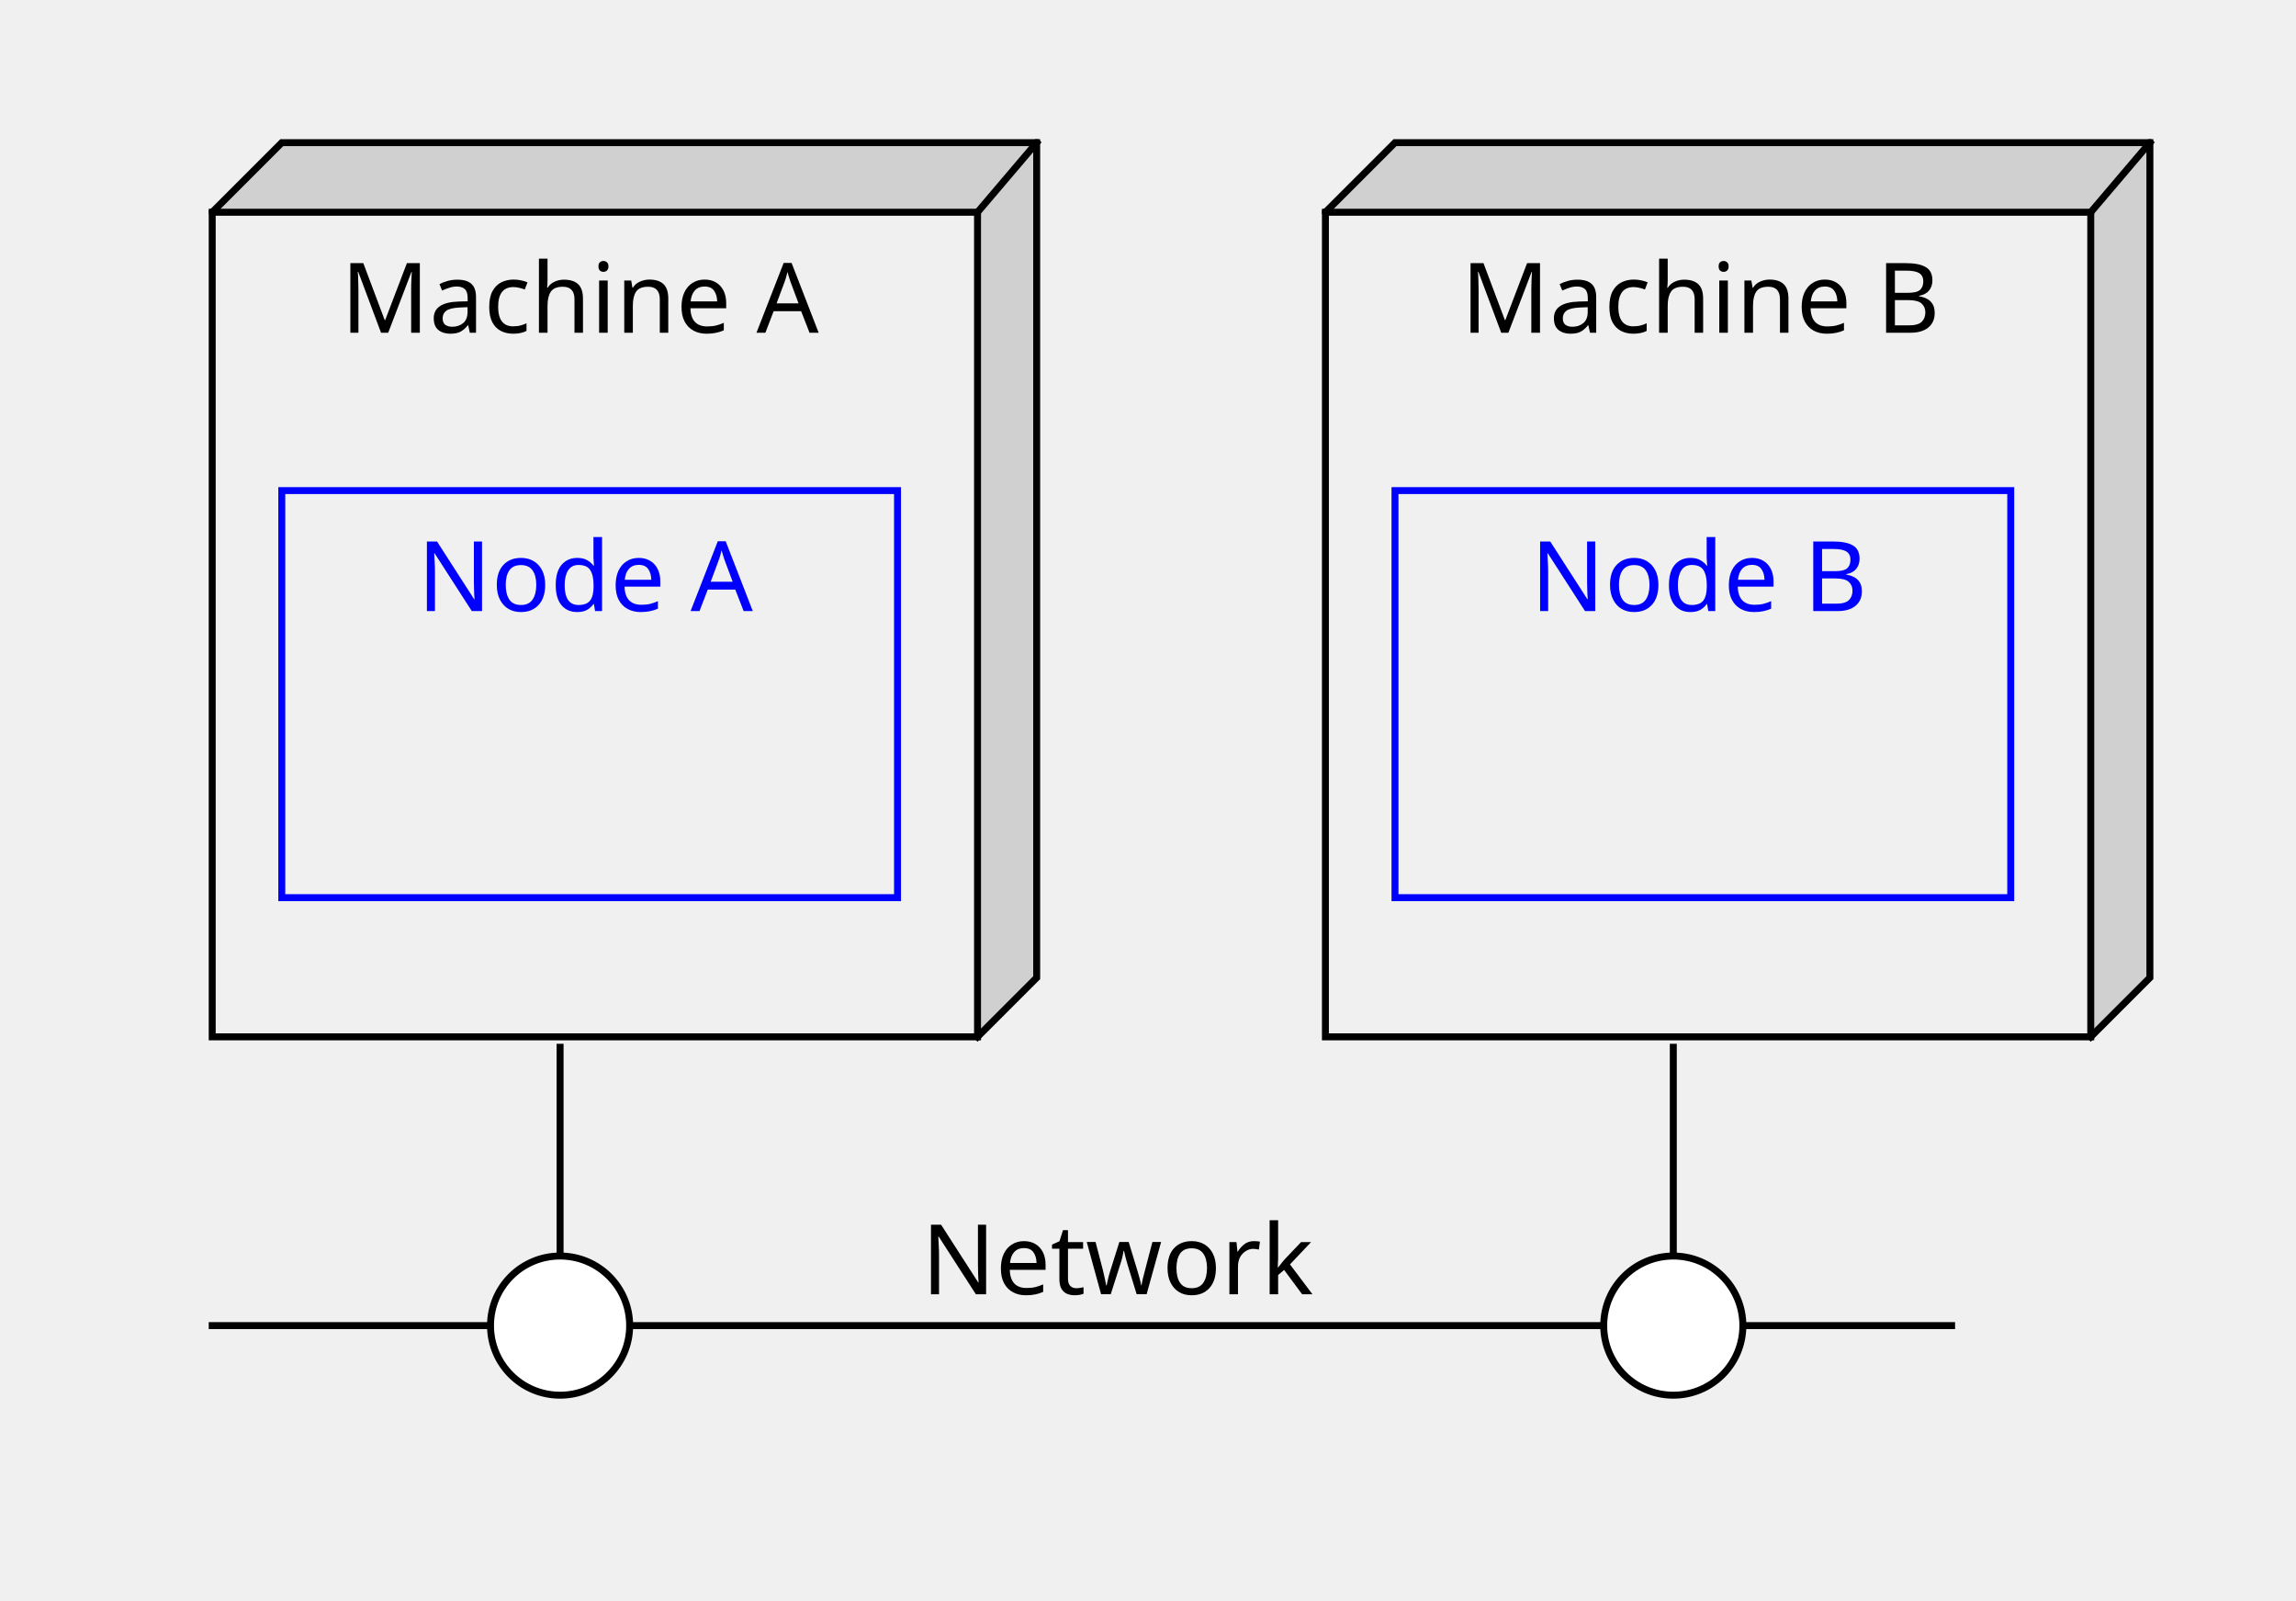
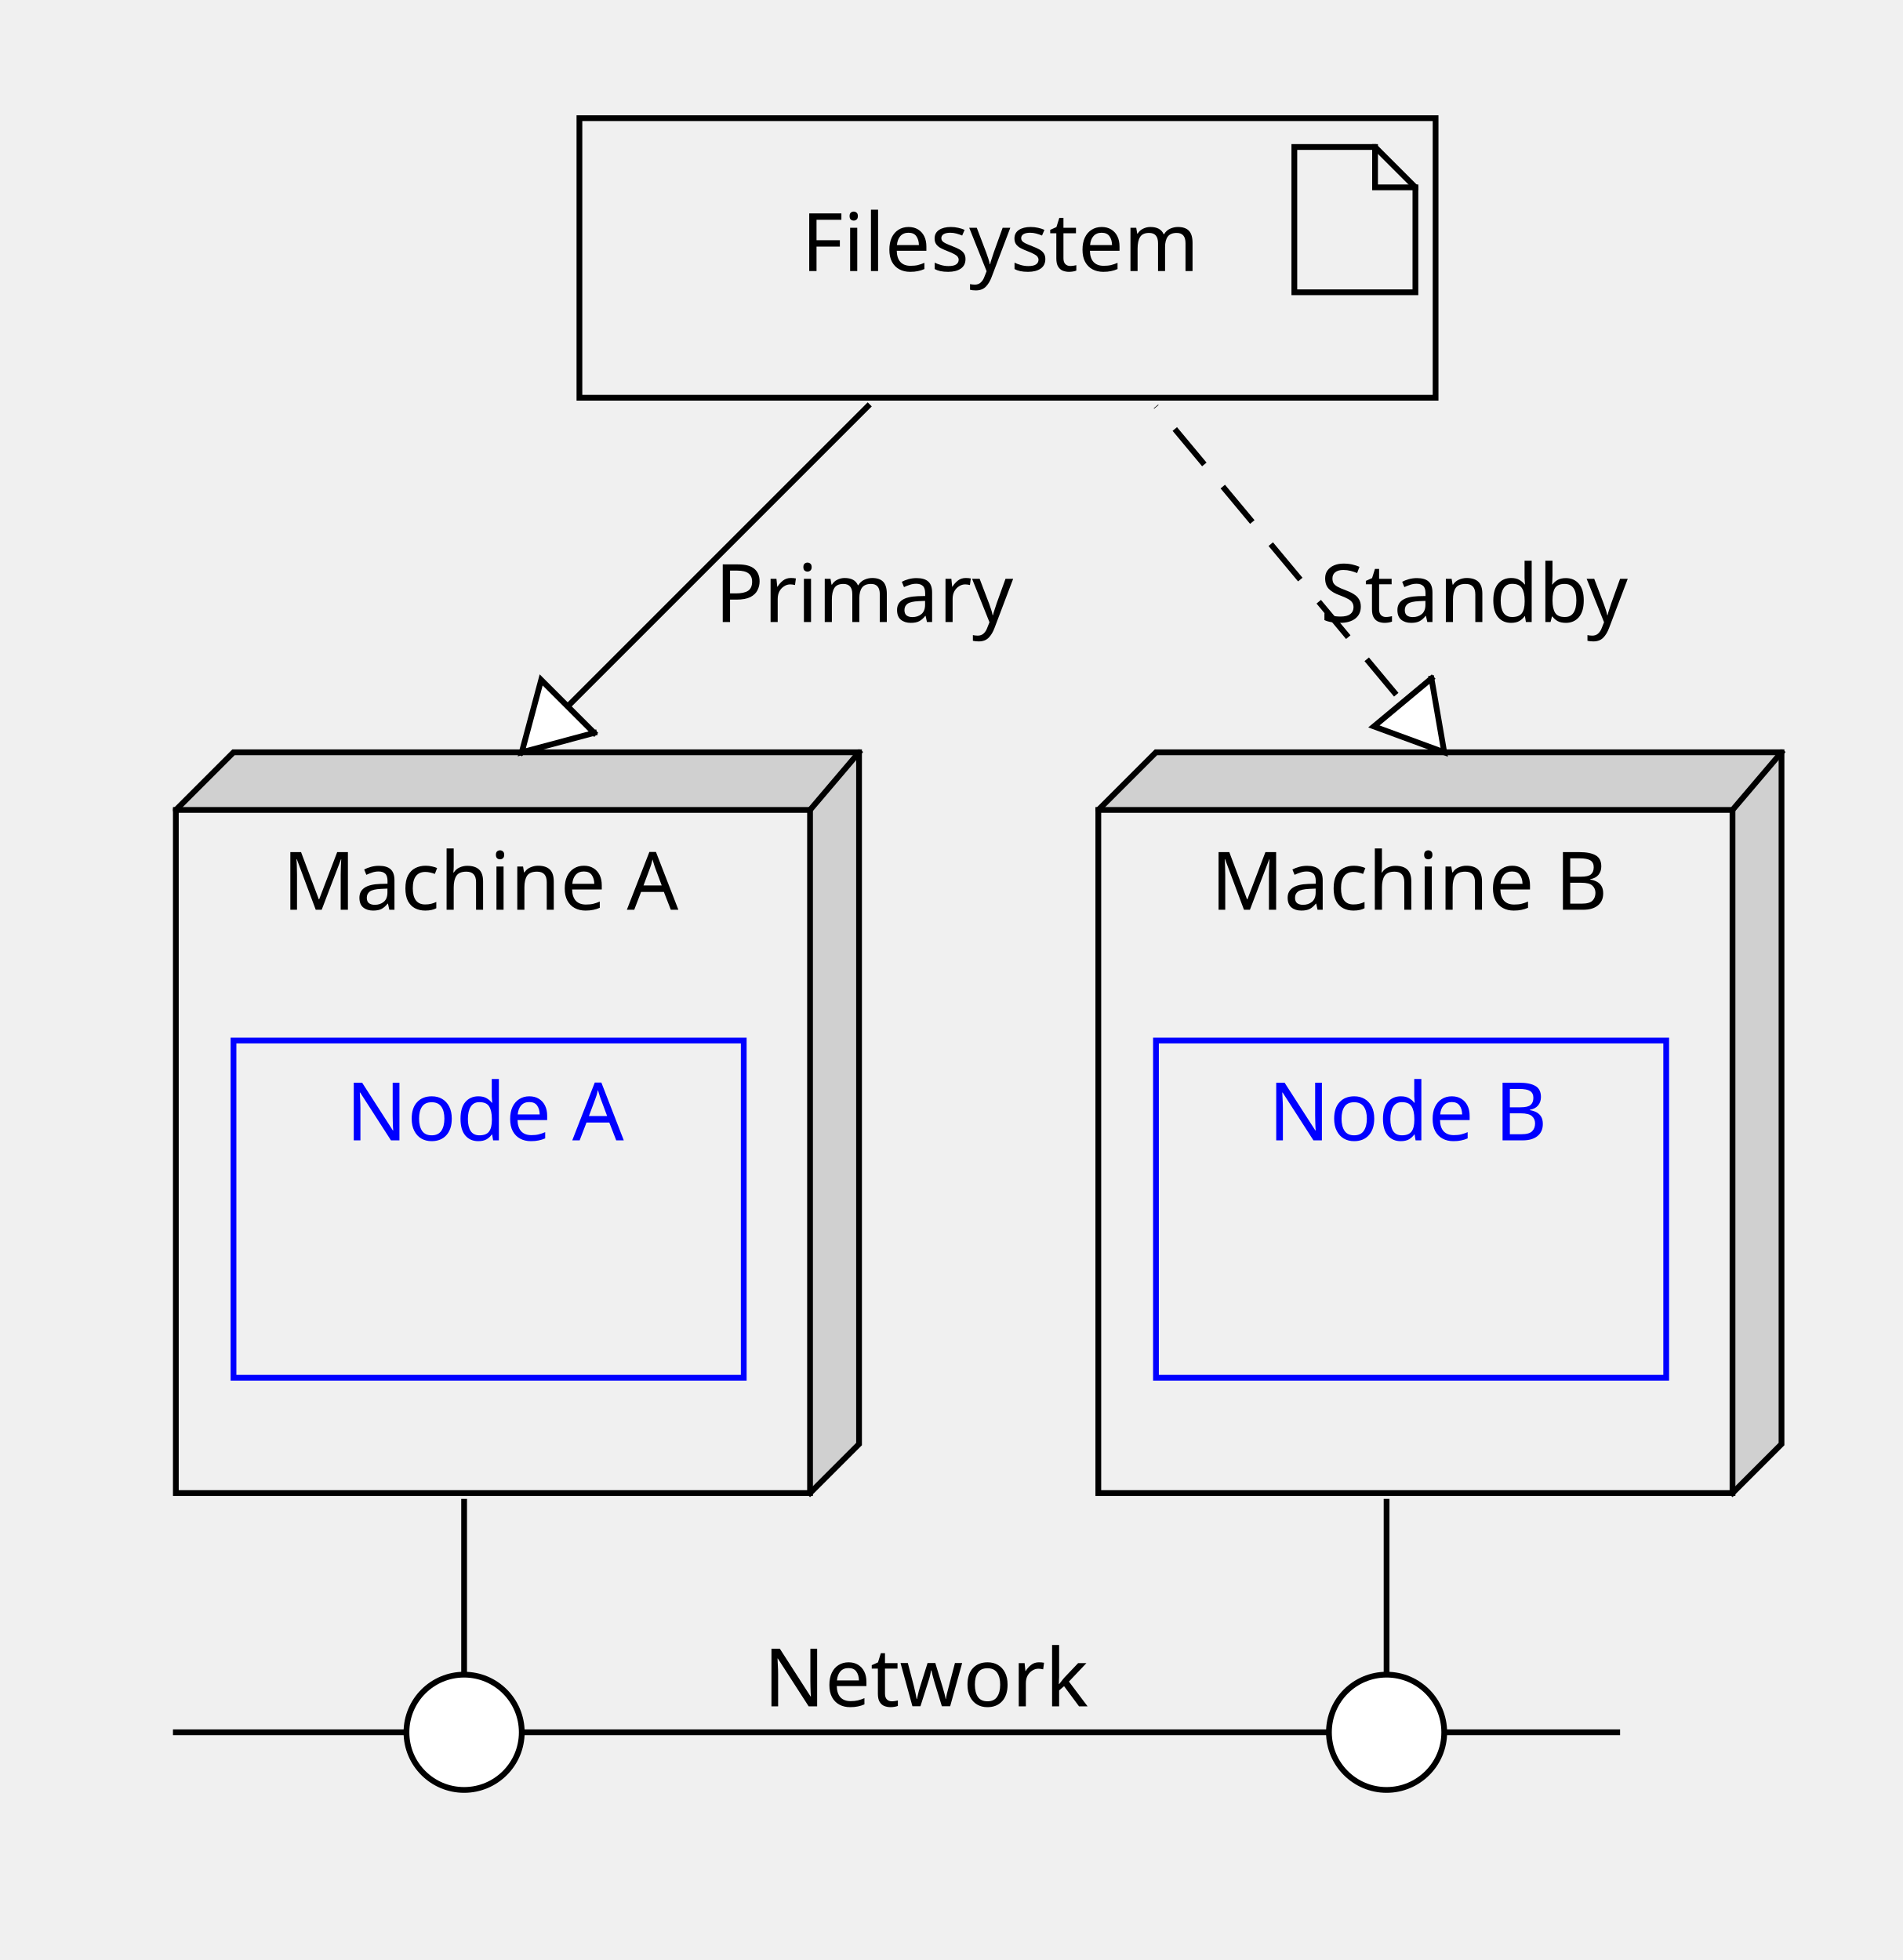
- <svg xmlns="http://www.w3.org/2000/svg" fill-opacity="1" color-rendering="auto" color-interpolation="auto" text-rendering="auto" stroke="black" stroke-linecap="square" width="330" stroke-miterlimit="10" shape-rendering="auto" stroke-opacity="1" fill="black" stroke-dasharray="none" font-weight="normal" stroke-width="1" viewBox="130 140 330 230" height="230" font-family="'Dialog'" font-style="normal" stroke-linejoin="miter" font-size="12" stroke-dashoffset="0" image-rendering="auto">
+ <svg xmlns="http://www.w3.org/2000/svg" fill-opacity="1" color-rendering="auto" color-interpolation="auto" text-rendering="auto" stroke="black" stroke-linecap="square" width="330" stroke-miterlimit="10" shape-rendering="auto" stroke-opacity="1" fill="black" stroke-dasharray="none" font-weight="normal" stroke-width="1" viewBox="130 30 330 340" height="340" font-family="'Dialog'" font-style="normal" stroke-linejoin="miter" font-size="12" stroke-dashoffset="0" image-rendering="auto">
  <defs id="genericDefs" />
  <g>
    <defs id="defs1">
      <clipPath clipPathUnits="userSpaceOnUse" id="clipPath1">
        <path d="M0 0 L2147483647 0 L2147483647 2147483647 L0 2147483647 L0 0 Z" />
      </clipPath>
      <clipPath clipPathUnits="userSpaceOnUse" id="clipPath2">
+         <path d="M0 0 L0 50 L150 50 L150 0 Z" />
+       </clipPath>
+       <clipPath clipPathUnits="userSpaceOnUse" id="clipPath3">
        <path d="M0 0 L0 60 L90 60 L90 0 Z" />
      </clipPath>
-       <clipPath clipPathUnits="userSpaceOnUse" id="clipPath3">
+       <clipPath clipPathUnits="userSpaceOnUse" id="clipPath4">
        <path d="M0 0 L0 130 L120 130 L120 0 Z" />
      </clipPath>
-       <clipPath clipPathUnits="userSpaceOnUse" id="clipPath4">
+       <clipPath clipPathUnits="userSpaceOnUse" id="clipPath5">
+         <path d="M0 0 L0 90 L110 90 L110 0 Z" />
+       </clipPath>
+       <clipPath clipPathUnits="userSpaceOnUse" id="clipPath6">
        <path d="M0 0 L0 40 L70 40 L70 0 Z" />
      </clipPath>
-       <clipPath clipPathUnits="userSpaceOnUse" id="clipPath5">
+       <clipPath clipPathUnits="userSpaceOnUse" id="clipPath7">
        <path d="M0 0 L0 40 L60 40 L60 0 Z" />
      </clipPath>
-       <clipPath clipPathUnits="userSpaceOnUse" id="clipPath6">
+       <clipPath clipPathUnits="userSpaceOnUse" id="clipPath8">
        <path d="M0 0 L0 60 L30 60 L30 0 Z" />
      </clipPath>
-       <clipPath clipPathUnits="userSpaceOnUse" id="clipPath7">
+       <clipPath clipPathUnits="userSpaceOnUse" id="clipPath9">
        <path d="M0 0 L0 40 L190 40 L190 0 Z" />
      </clipPath>
    </defs>
+     <g fill="rgb(255,255,255)" fill-opacity="0" transform="translate(230,50)" stroke-opacity="0" stroke="rgb(255,255,255)">
+       <path d="M124.5 5.5 L138.5 5.5 L145.5 12.5 L145.5 30.7 L124.5 30.7 L124.5 5.5" stroke="none" clip-path="url(#clipPath2)" />
+     </g>
+     <g transform="translate(230,50)">
+       <path fill="none" d="M124.5 5.5 L138.5 5.5 L145.5 12.5 L145.5 30.7 L124.5 30.7 L124.5 5.5" clip-path="url(#clipPath2)" />
+       <path fill="none" d="M138.5 5.5 L138.5 12.5 L145.5 12.5" clip-path="url(#clipPath2)" />
+     </g>
+     <g fill="rgb(255,255,255)" fill-opacity="0" transform="translate(230,50)" stroke-opacity="0" stroke="rgb(255,255,255)">
+       <rect x="0.5" width="148.5" height="48.5" y="0.5" clip-path="url(#clipPath2)" stroke="none" />
+     </g>
+     <g transform="translate(230,50)">
+       <rect fill="none" x="0.5" width="148.5" height="48.5" y="0.5" clip-path="url(#clipPath2)" />
+       <text x="39" font-size="14" y="27.017" clip-path="url(#clipPath2)" font-family="sans-serif" stroke="none" xml:space="preserve">Filesystem</text>
+     </g>
    <g fill="rgb(255,255,255)" fill-opacity="0" transform="translate(330,210)" stroke-opacity="0" stroke="rgb(255,255,255)">
-       <rect x="0.5" width="88.5" height="58.5" y="0.5" clip-path="url(#clipPath2)" stroke="none" />
+       <rect x="0.5" width="88.5" height="58.5" y="0.5" clip-path="url(#clipPath3)" stroke="none" />
    </g>
    <g fill="blue" transform="translate(330,210)" stroke="blue">
-       <rect fill="none" x="0.5" width="88.5" height="58.5" y="0.5" clip-path="url(#clipPath2)" />
-       <text x="20" font-size="14" y="17.817" clip-path="url(#clipPath2)" font-family="sans-serif" stroke="none" xml:space="preserve">Node B</text>
+       <rect fill="none" x="0.5" width="88.5" height="58.5" y="0.5" clip-path="url(#clipPath3)" />
+       <text x="20" font-size="14" y="17.817" clip-path="url(#clipPath3)" font-family="sans-serif" stroke="none" xml:space="preserve">Node B</text>
    </g>
    <g fill="rgb(175,175,175)" fill-opacity="0.49" transform="translate(320,160)" stroke-opacity="0.49" stroke="rgb(175,175,175)">
-       <path d="M0.5 10.5 L10.5 0.5 L119 0.5 L119 120.5 L110.5 129 L110.5 10.5 L0.5 10.5" stroke="none" clip-path="url(#clipPath3)" />
+       <path d="M0.5 10.5 L10.5 0.5 L119 0.5 L119 120.5 L110.5 129 L110.5 10.5 L0.5 10.5" stroke="none" clip-path="url(#clipPath4)" />
    </g>
    <g fill="rgb(255,255,255)" fill-opacity="0" transform="translate(320,160)" stroke-opacity="0" stroke="rgb(255,255,255)">
-       <path fill="none" d="M0.5 10.5 L10.5 0.5 L119 0.5 L119 120.5 L110.5 129 L110.5 10.5 L0.5 10.5" clip-path="url(#clipPath3)" />
+       <path fill="none" d="M0.5 10.5 L10.5 0.5 L119 0.5 L119 120.5 L110.5 129 L110.5 10.5 L0.5 10.5" clip-path="url(#clipPath4)" />
    </g>
    <g transform="translate(320,160)">
-       <path fill="none" d="M0.5 10.5 L10.5 0.5 L119 0.5 L119 120.5 L110.5 129" clip-path="url(#clipPath3)" />
-       <path fill="none" d="M110.5 10.5 L119 0.5" clip-path="url(#clipPath3)" />
+       <path fill="none" d="M0.5 10.5 L10.5 0.5 L119 0.5 L119 120.5 L110.5 129" clip-path="url(#clipPath4)" />
+       <path fill="none" d="M110.5 10.5 L119 0.5" clip-path="url(#clipPath4)" />
    </g>
    <g fill="rgb(255,255,255)" fill-opacity="0" transform="translate(320,160)" stroke-opacity="0" stroke="rgb(255,255,255)">
-       <rect x="0.5" width="110" height="118.5" y="10.5" clip-path="url(#clipPath3)" stroke="none" />
+       <rect x="0.5" width="110" height="118.5" y="10.5" clip-path="url(#clipPath4)" stroke="none" />
    </g>
    <g transform="translate(320,160)">
-       <rect fill="none" x="0.5" width="110" height="118.5" y="10.5" clip-path="url(#clipPath3)" />
-       <text x="20" font-size="14" y="27.817" clip-path="url(#clipPath3)" font-family="sans-serif" stroke="none" xml:space="preserve">Machine B</text>
+       <rect fill="none" x="0.5" width="110" height="118.5" y="10.5" clip-path="url(#clipPath4)" />
+       <text x="20" font-size="14" y="27.817" clip-path="url(#clipPath4)" font-family="sans-serif" stroke="none" xml:space="preserve">Machine B</text>
    </g>
    <g fill="rgb(255,255,255)" fill-opacity="0" transform="translate(170,210)" stroke-opacity="0" stroke="rgb(255,255,255)">
-       <rect x="0.5" width="88.5" height="58.5" y="0.5" clip-path="url(#clipPath2)" stroke="none" />
+       <rect x="0.5" width="88.5" height="58.5" y="0.5" clip-path="url(#clipPath3)" stroke="none" />
    </g>
    <g fill="blue" transform="translate(170,210)" stroke="blue">
-       <rect fill="none" x="0.5" width="88.5" height="58.5" y="0.5" clip-path="url(#clipPath2)" />
-       <text x="20" font-size="14" y="17.817" clip-path="url(#clipPath2)" font-family="sans-serif" stroke="none" xml:space="preserve">Node A</text>
+       <rect fill="none" x="0.5" width="88.5" height="58.5" y="0.5" clip-path="url(#clipPath3)" />
+       <text x="20" font-size="14" y="17.817" clip-path="url(#clipPath3)" font-family="sans-serif" stroke="none" xml:space="preserve">Node A</text>
    </g>
    <g fill="rgb(175,175,175)" fill-opacity="0.49" transform="translate(160,160)" stroke-opacity="0.49" stroke="rgb(175,175,175)">
-       <path d="M0.5 10.5 L10.5 0.5 L119 0.5 L119 120.5 L110.5 129 L110.5 10.5 L0.5 10.5" stroke="none" clip-path="url(#clipPath3)" />
+       <path d="M0.5 10.5 L10.5 0.5 L119 0.5 L119 120.5 L110.5 129 L110.5 10.5 L0.5 10.5" stroke="none" clip-path="url(#clipPath4)" />
    </g>
    <g fill="rgb(255,255,255)" fill-opacity="0" transform="translate(160,160)" stroke-opacity="0" stroke="rgb(255,255,255)">
-       <path fill="none" d="M0.5 10.5 L10.5 0.5 L119 0.5 L119 120.5 L110.5 129 L110.5 10.5 L0.5 10.5" clip-path="url(#clipPath3)" />
+       <path fill="none" d="M0.5 10.5 L10.5 0.5 L119 0.5 L119 120.5 L110.5 129 L110.5 10.5 L0.5 10.5" clip-path="url(#clipPath4)" />
    </g>
    <g transform="translate(160,160)">
-       <path fill="none" d="M0.5 10.5 L10.5 0.5 L119 0.5 L119 120.5 L110.5 129" clip-path="url(#clipPath3)" />
-       <path fill="none" d="M110.5 10.5 L119 0.5" clip-path="url(#clipPath3)" />
+       <path fill="none" d="M0.5 10.5 L10.5 0.5 L119 0.5 L119 120.5 L110.5 129" clip-path="url(#clipPath4)" />
+       <path fill="none" d="M110.5 10.5 L119 0.5" clip-path="url(#clipPath4)" />
    </g>
    <g fill="rgb(255,255,255)" fill-opacity="0" transform="translate(160,160)" stroke-opacity="0" stroke="rgb(255,255,255)">
-       <rect x="0.5" width="110" height="118.5" y="10.5" clip-path="url(#clipPath3)" stroke="none" />
+       <rect x="0.5" width="110" height="118.5" y="10.5" clip-path="url(#clipPath4)" stroke="none" />
    </g>
    <g transform="translate(160,160)">
-       <rect fill="none" x="0.5" width="110" height="118.5" y="10.5" clip-path="url(#clipPath3)" />
-       <text x="19" font-size="14" y="27.817" clip-path="url(#clipPath3)" font-family="sans-serif" stroke="none" xml:space="preserve">Machine A</text>
+       <rect fill="none" x="0.5" width="110" height="118.5" y="10.5" clip-path="url(#clipPath4)" />
+       <text x="19" font-size="14" y="27.817" clip-path="url(#clipPath4)" font-family="sans-serif" stroke="none" xml:space="preserve">Machine A</text>
+     </g>
+     <g stroke-dasharray="8,5" stroke-miterlimit="5" transform="translate(320,90)" stroke-linecap="butt">
+       <path fill="none" d="M60.5 70.5 L10.5 10.5" clip-path="url(#clipPath5)" />
+       <path fill="white" d="M58.286 57.69 L60.5 70.5 L48.299 66.012 L58.286 57.69" clip-path="url(#clipPath5)" stroke="none" />
+       <path fill="none" stroke-miterlimit="10" stroke-dasharray="none" d="M58.286 57.69 L60.5 70.5 L48.299 66.012 L58.286 57.69" clip-path="url(#clipPath5)" stroke-linecap="square" />
+     </g>
+     <g font-family="sans-serif" font-size="14" transform="translate(320,90)">
+       <text x="39" xml:space="preserve" y="47.909" clip-path="url(#clipPath5)" stroke="none">Standby</text>
    </g>
    <g transform="translate(150,310)">
-       <path fill="none" d="M50.5 20.5 L10.5 20.5" clip-path="url(#clipPath4)" />
+       <path fill="none" d="M50.5 20.5 L10.5 20.5" clip-path="url(#clipPath6)" />
    </g>
    <g transform="translate(370,310)">
-       <path fill="none" d="M40.5 20.5 L10.5 20.5" clip-path="url(#clipPath5)" />
+       <path fill="none" d="M40.5 20.5 L10.5 20.5" clip-path="url(#clipPath7)" />
    </g>
    <g transform="translate(200,280)">
-       <path fill="none" d="M10.5 10.5 L10.5 40.5" clip-path="url(#clipPath6)" />
+       <path fill="none" d="M10.5 10.5 L10.5 40.5" clip-path="url(#clipPath8)" />
    </g>
    <g transform="translate(360,280)">
-       <path fill="none" d="M10.5 10.5 L10.5 40.5" clip-path="url(#clipPath6)" />
+       <path fill="none" d="M10.5 10.5 L10.5 40.5" clip-path="url(#clipPath8)" />
    </g>
    <g transform="translate(200,310)">
-       <path fill="none" d="M10.5 20.5 L170.5 20.5" clip-path="url(#clipPath7)" />
-       <circle fill="white" r="10" clip-path="url(#clipPath7)" cx="10.5" cy="20.5" stroke="none" />
-       <circle fill="none" r="10" clip-path="url(#clipPath7)" cx="10.5" cy="20.5" />
-       <circle fill="white" r="10" clip-path="url(#clipPath7)" cx="170.5" cy="20.5" stroke="none" />
-       <circle fill="none" r="10" clip-path="url(#clipPath7)" cx="170.5" cy="20.5" />
-       <text x="62.451" font-size="14" y="16" clip-path="url(#clipPath7)" font-family="sans-serif" stroke="none" xml:space="preserve">Network</text>
+       <path fill="none" d="M10.5 20.5 L170.5 20.5" clip-path="url(#clipPath9)" />
+       <circle fill="white" r="10" clip-path="url(#clipPath9)" cx="10.5" cy="20.5" stroke="none" />
+       <circle fill="none" r="10" clip-path="url(#clipPath9)" cx="10.5" cy="20.5" />
+       <circle fill="white" r="10" clip-path="url(#clipPath9)" cx="170.5" cy="20.5" stroke="none" />
+       <circle fill="none" r="10" clip-path="url(#clipPath9)" cx="170.5" cy="20.5" />
+       <text x="62.451" font-size="14" y="16" clip-path="url(#clipPath9)" font-family="sans-serif" stroke="none" xml:space="preserve">Network</text>
+     </g>
+     <g transform="translate(210,90)">
+       <path fill="none" d="M10.5 70.5 L70.5 10.5" clip-path="url(#clipPath5)" />
+       <path fill="white" d="M23.057 67.135 L10.5 70.5 L13.865 57.943 L23.057 67.135" clip-path="url(#clipPath5)" stroke="none" />
+       <path fill="none" d="M23.057 67.135 L10.5 70.5 L13.865 57.943 L23.057 67.135" clip-path="url(#clipPath5)" />
+       <text x="44" font-size="14" y="47.909" clip-path="url(#clipPath5)" font-family="sans-serif" stroke="none" xml:space="preserve">Primary</text>
    </g>
  </g>
</svg>
